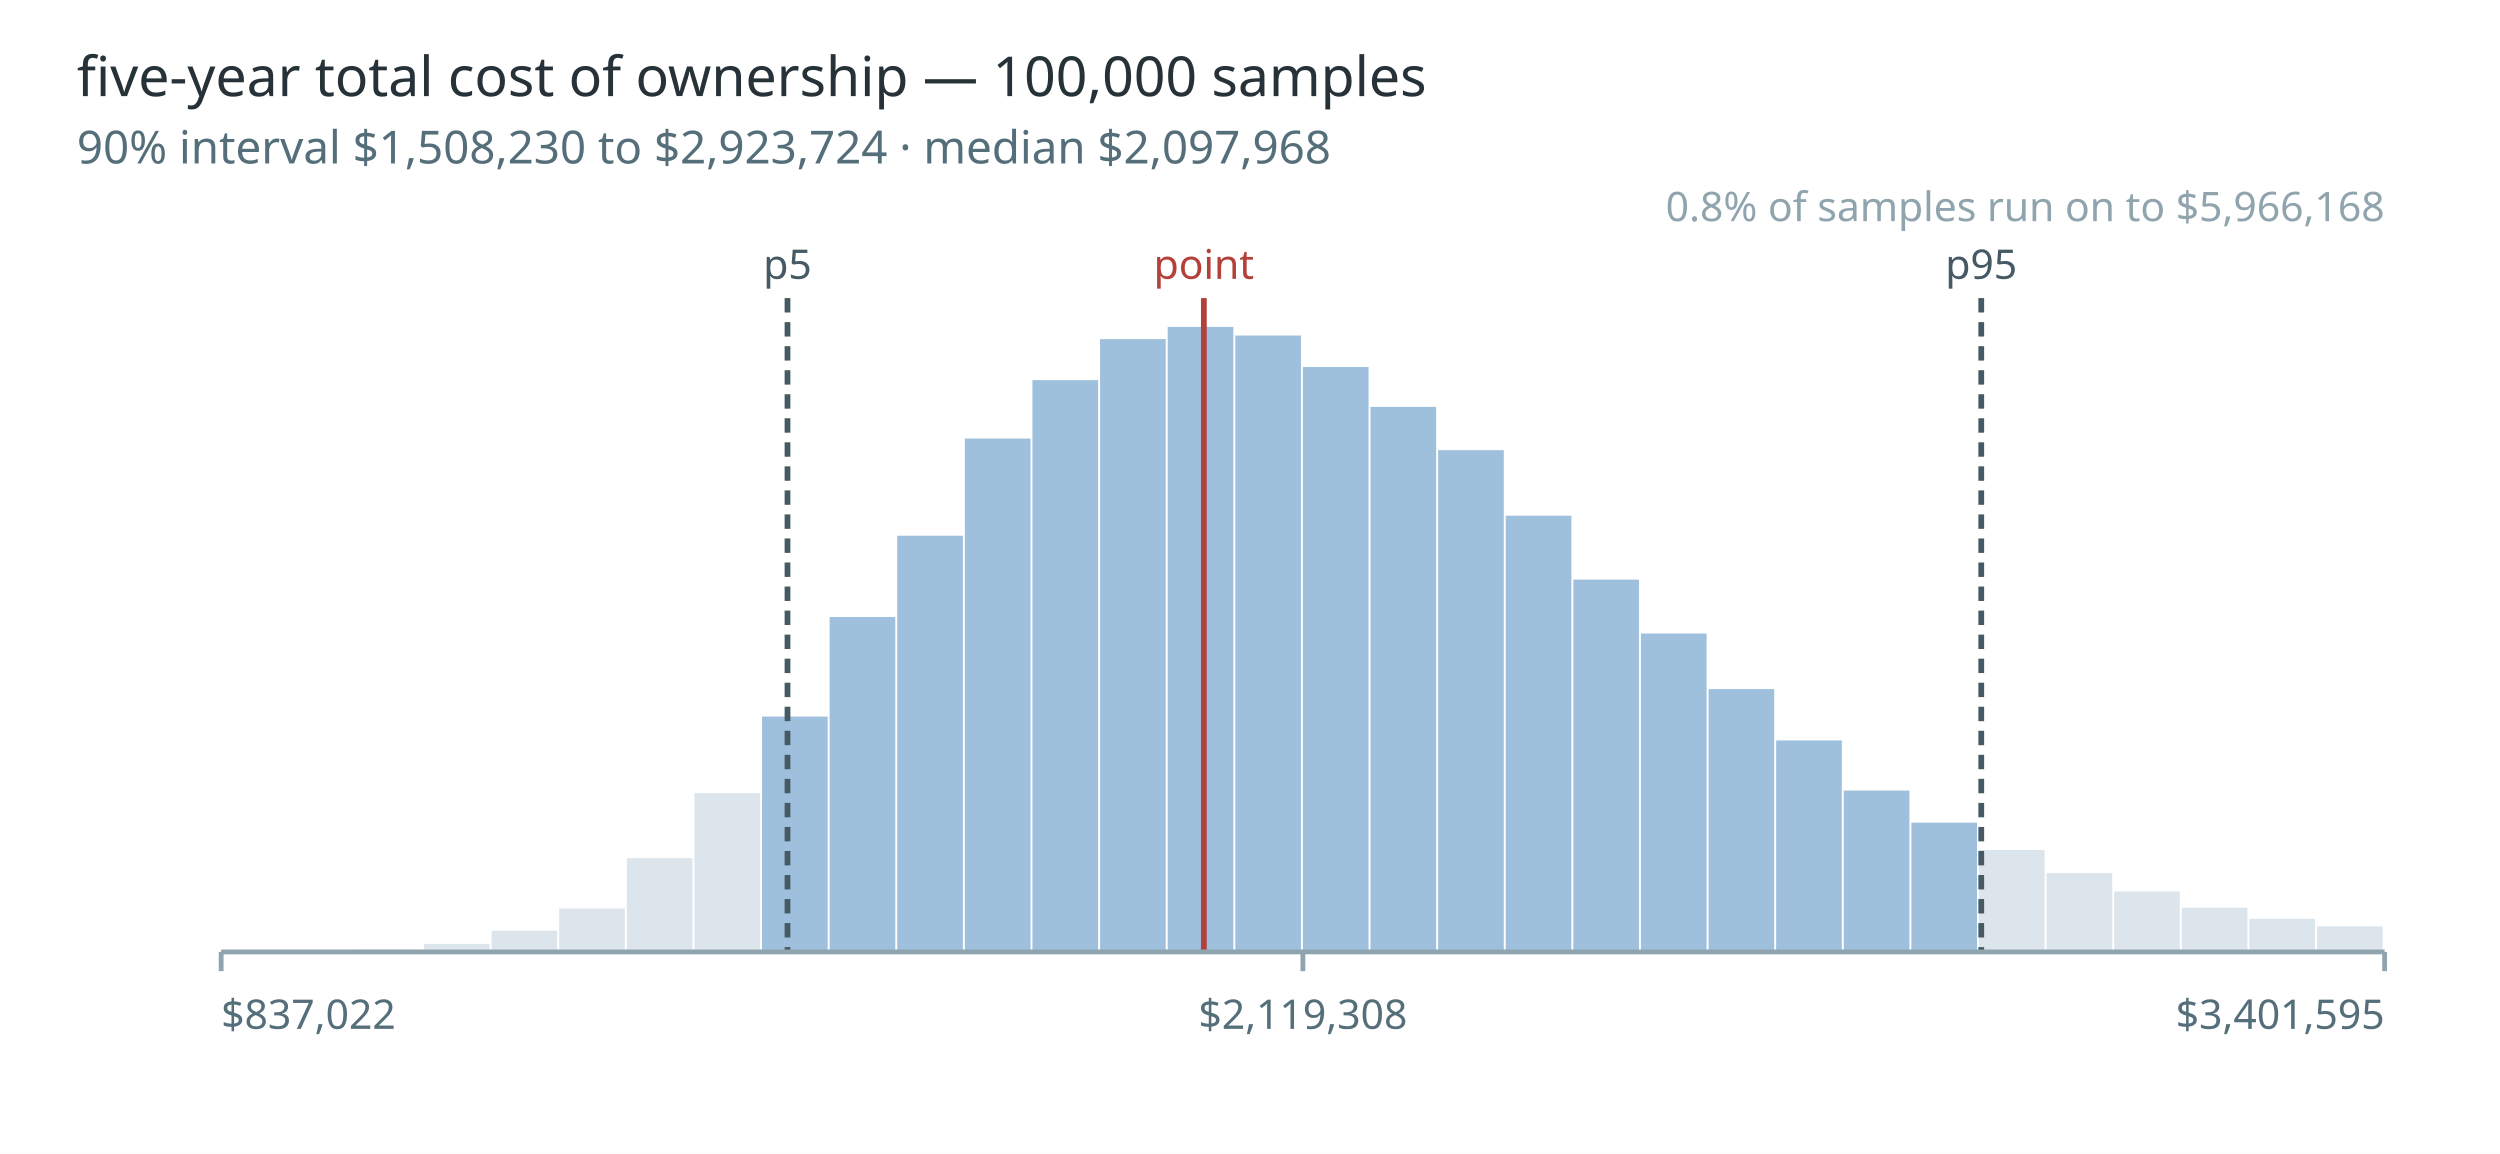
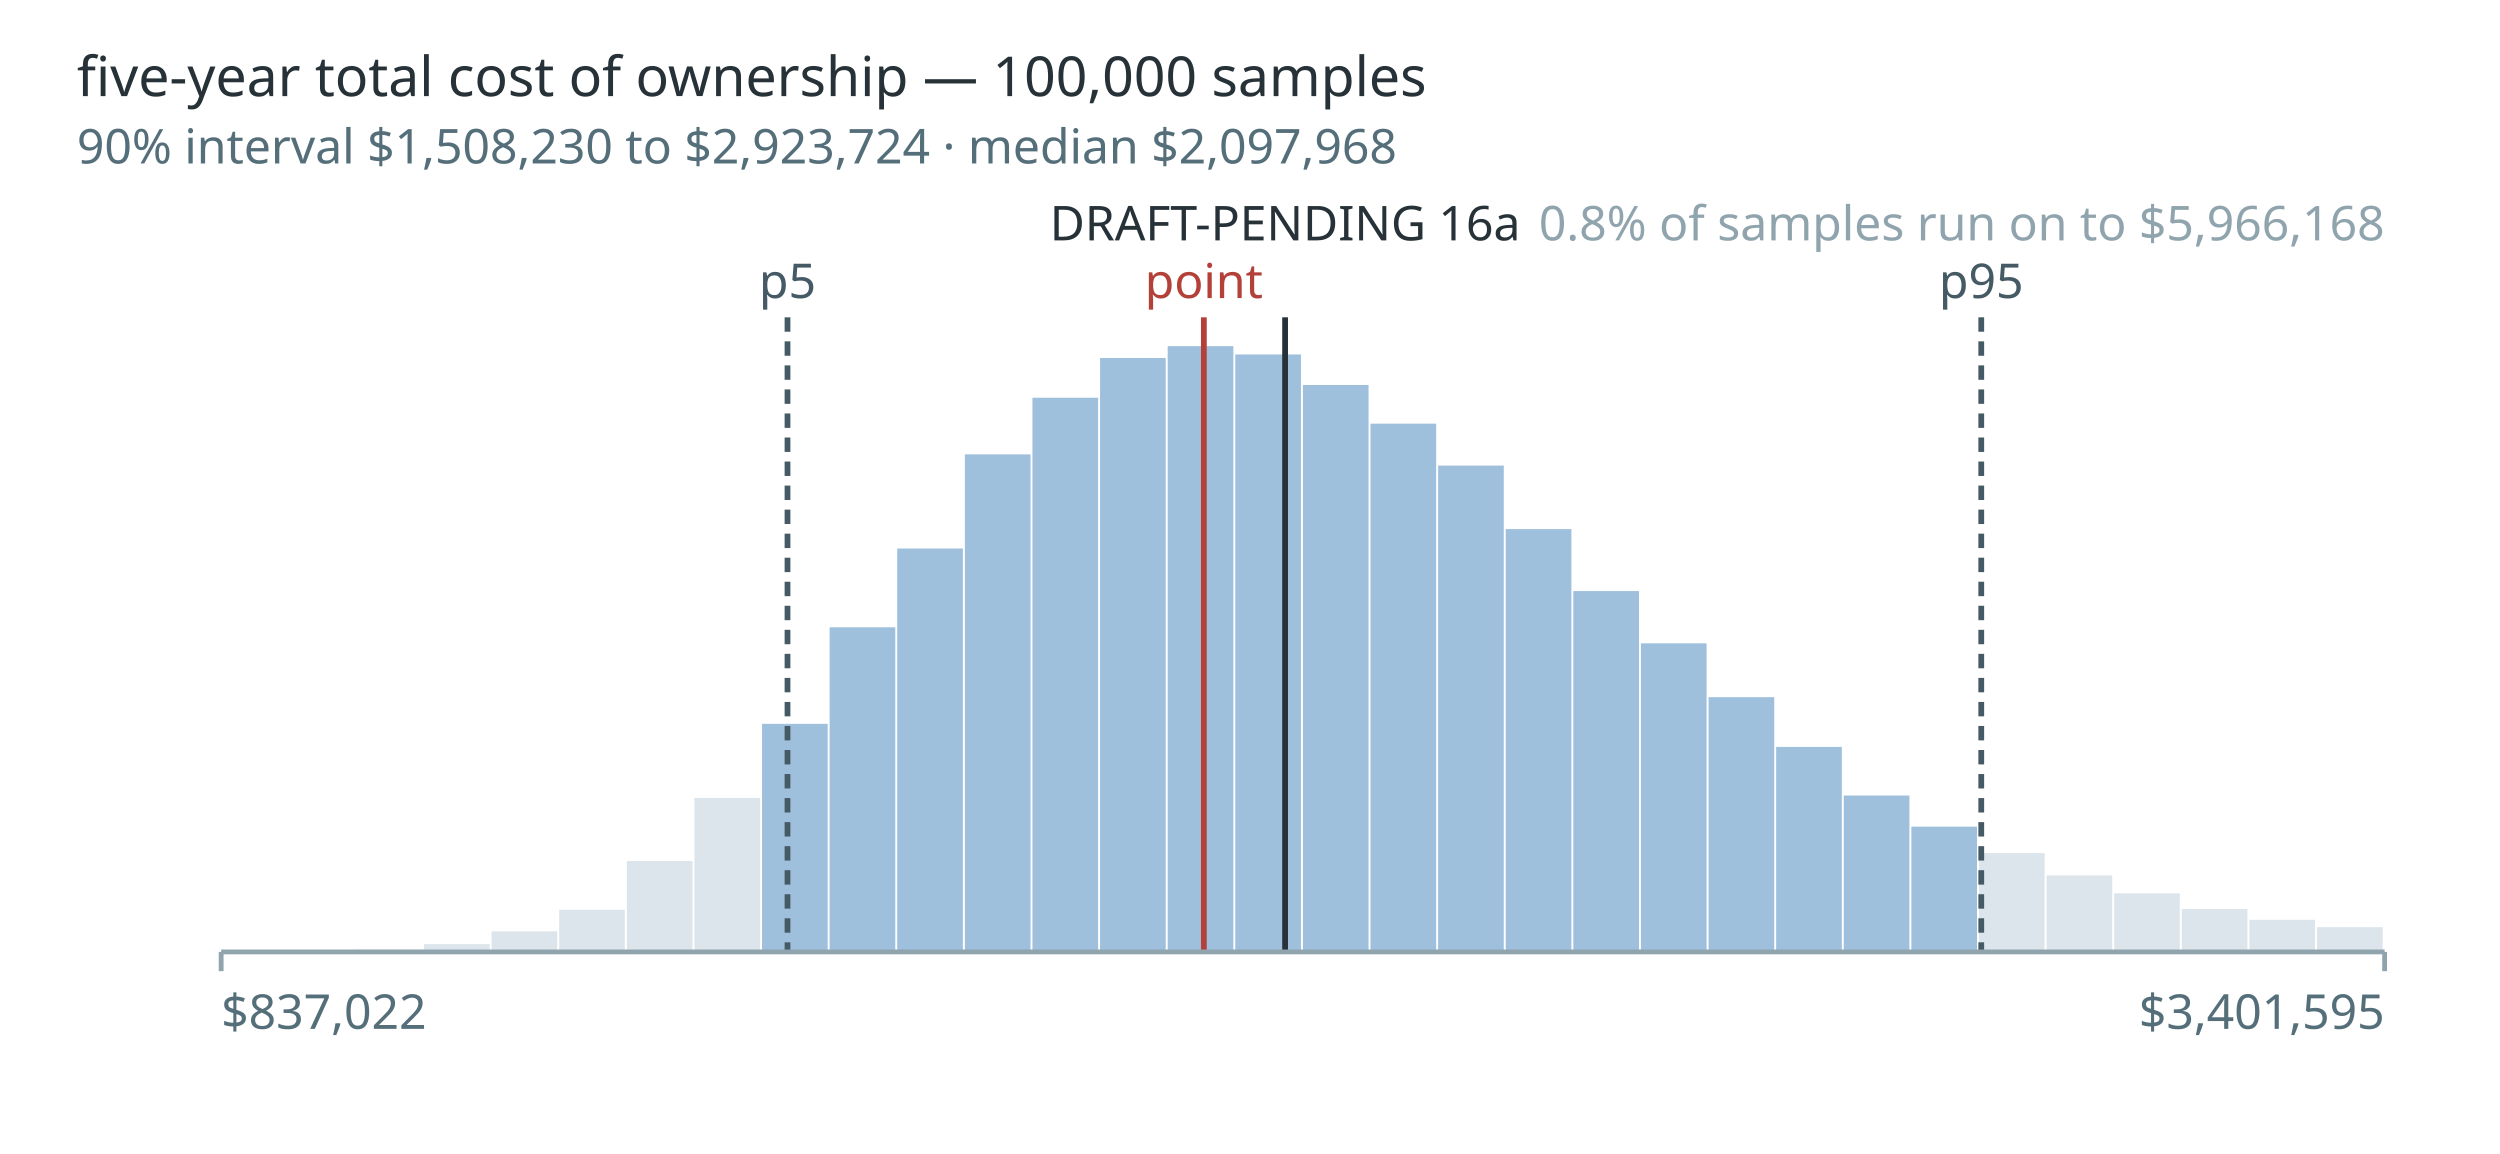
<svg xmlns="http://www.w3.org/2000/svg" viewBox="0 0 520 240" width="520" height="240" role="img" font-family="system-ui, sans-serif">
  <rect width="520" height="240" fill="#ffffff" />
  <text x="16" y="20" font-size="11.5" fill="#263238">five-year total cost of ownership — 100,000 samples</text>
-   <text x="16" y="34" font-size="9.5" fill="#546e7a">90% interval $1,508,230 to $2,923,724 · median $2,097,968</text>
+   <text x="16" y="34" font-size="10" fill="#546e7a">90% interval $1,508,230 to $2,923,724 · median $2,097,968</text>
  <rect x="46.00" y="197.95" width="13.66" height="0.05" fill="#dde5ec" />
  <rect x="60.06" y="197.88" width="13.66" height="0.12" fill="#dde5ec" />
-   <rect x="74.13" y="197.52" width="13.66" height="0.48" fill="#dde5ec" />
-   <rect x="88.19" y="196.33" width="13.66" height="1.67" fill="#dde5ec" />
-   <rect x="102.25" y="193.59" width="13.66" height="4.41" fill="#dde5ec" />
-   <rect x="116.31" y="188.97" width="13.66" height="9.03" fill="#dde5ec" />
-   <rect x="130.38" y="178.49" width="13.66" height="19.51" fill="#dde5ec" />
-   <rect x="144.44" y="164.95" width="13.66" height="33.05" fill="#dde5ec" />
-   <rect x="158.50" y="149.05" width="13.66" height="48.95" fill="#9fc0dd" />
-   <rect x="172.56" y="128.33" width="13.66" height="69.67" fill="#9fc0dd" />
-   <rect x="186.62" y="111.43" width="13.66" height="86.57" fill="#9fc0dd" />
-   <rect x="200.69" y="91.22" width="13.66" height="106.78" fill="#9fc0dd" />
-   <rect x="214.75" y="79.07" width="13.66" height="118.93" fill="#9fc0dd" />
-   <rect x="228.81" y="70.54" width="13.66" height="127.46" fill="#9fc0dd" />
-   <rect x="242.88" y="68.00" width="13.66" height="130.00" fill="#9fc0dd" />
-   <rect x="256.94" y="69.79" width="13.66" height="128.21" fill="#9fc0dd" />
-   <rect x="271.00" y="76.33" width="13.66" height="121.67" fill="#9fc0dd" />
-   <rect x="285.06" y="84.63" width="13.66" height="113.37" fill="#9fc0dd" />
-   <rect x="299.13" y="93.63" width="13.66" height="104.37" fill="#9fc0dd" />
-   <rect x="313.19" y="107.26" width="13.66" height="90.74" fill="#9fc0dd" />
-   <rect x="327.25" y="120.56" width="13.66" height="77.44" fill="#9fc0dd" />
-   <rect x="341.31" y="131.77" width="13.66" height="66.23" fill="#9fc0dd" />
-   <rect x="355.38" y="143.33" width="13.66" height="54.67" fill="#9fc0dd" />
-   <rect x="369.44" y="154.01" width="13.66" height="43.99" fill="#9fc0dd" />
-   <rect x="383.50" y="164.44" width="13.66" height="33.56" fill="#9fc0dd" />
-   <rect x="397.56" y="171.11" width="13.66" height="26.89" fill="#9fc0dd" />
-   <rect x="411.62" y="176.79" width="13.66" height="21.21" fill="#dde5ec" />
-   <rect x="425.69" y="181.58" width="13.66" height="16.42" fill="#dde5ec" />
-   <rect x="439.75" y="185.43" width="13.66" height="12.57" fill="#dde5ec" />
-   <rect x="453.81" y="188.80" width="13.66" height="9.20" fill="#dde5ec" />
-   <rect x="467.87" y="191.10" width="13.66" height="6.90" fill="#dde5ec" />
-   <rect x="481.94" y="192.68" width="13.66" height="5.32" fill="#dde5ec" />
-   <line x1="163.8" y1="62" x2="163.8" y2="198" stroke="#455a64" stroke-width="1.2" stroke-dasharray="3 2" />
-   <text x="163.8" y="58" font-size="8.5" text-anchor="middle" fill="#455a64">p5</text>
-   <line x1="250.4" y1="62" x2="250.4" y2="198" stroke="#b3413a" stroke-width="1.2" />
-   <text x="250.4" y="58" font-size="8.5" text-anchor="middle" fill="#b3413a">point</text>
-   <line x1="412.1" y1="62" x2="412.1" y2="198" stroke="#455a64" stroke-width="1.2" stroke-dasharray="3 2" />
-   <text x="412.1" y="58" font-size="8.5" text-anchor="middle" fill="#455a64">p95</text>
+   <rect x="74.13" y="197.54" width="13.66" height="0.46" fill="#dde5ec" />
+   <rect x="88.19" y="196.38" width="13.66" height="1.62" fill="#dde5ec" />
+   <rect x="102.25" y="193.72" width="13.66" height="4.28" fill="#dde5ec" />
+   <rect x="116.31" y="189.25" width="13.66" height="8.75" fill="#dde5ec" />
+   <rect x="130.38" y="179.09" width="13.66" height="18.91" fill="#dde5ec" />
+   <rect x="144.44" y="165.96" width="13.66" height="32.04" fill="#dde5ec" />
+   <rect x="158.50" y="150.56" width="13.66" height="47.44" fill="#9fc0dd" />
+   <rect x="172.56" y="130.48" width="13.66" height="67.52" fill="#9fc0dd" />
+   <rect x="186.62" y="114.09" width="13.66" height="83.91" fill="#9fc0dd" />
+   <rect x="200.69" y="94.51" width="13.66" height="103.49" fill="#9fc0dd" />
+   <rect x="214.75" y="82.73" width="13.66" height="115.27" fill="#9fc0dd" />
+   <rect x="228.81" y="74.46" width="13.66" height="123.54" fill="#9fc0dd" />
+   <rect x="242.88" y="72.00" width="13.66" height="126.00" fill="#9fc0dd" />
+   <rect x="256.94" y="73.73" width="13.66" height="124.27" fill="#9fc0dd" />
+   <rect x="271.00" y="80.08" width="13.66" height="117.92" fill="#9fc0dd" />
+   <rect x="285.06" y="88.12" width="13.66" height="109.88" fill="#9fc0dd" />
+   <rect x="299.13" y="96.84" width="13.66" height="101.16" fill="#9fc0dd" />
+   <rect x="313.19" y="110.05" width="13.66" height="87.95" fill="#9fc0dd" />
+   <rect x="327.25" y="122.94" width="13.66" height="75.06" fill="#9fc0dd" />
+   <rect x="341.31" y="133.81" width="13.66" height="64.19" fill="#9fc0dd" />
+   <rect x="355.38" y="145.01" width="13.66" height="52.99" fill="#9fc0dd" />
+   <rect x="369.44" y="155.36" width="13.66" height="42.64" fill="#9fc0dd" />
+   <rect x="383.50" y="165.47" width="13.66" height="32.53" fill="#9fc0dd" />
+   <rect x="397.56" y="171.94" width="13.66" height="26.06" fill="#9fc0dd" />
+   <rect x="411.62" y="177.44" width="13.66" height="20.56" fill="#dde5ec" />
+   <rect x="425.69" y="182.08" width="13.66" height="15.92" fill="#dde5ec" />
+   <rect x="439.75" y="185.81" width="13.66" height="12.19" fill="#dde5ec" />
+   <rect x="453.81" y="189.08" width="13.66" height="8.92" fill="#dde5ec" />
+   <rect x="467.87" y="191.31" width="13.66" height="6.69" fill="#dde5ec" />
+   <rect x="481.94" y="192.85" width="13.66" height="5.15" fill="#dde5ec" />
+   <line x1="163.8" y1="66" x2="163.8" y2="198" stroke="#455a64" stroke-width="1.2" stroke-dasharray="3 2" />
+   <text x="163.8" y="62" font-size="10" text-anchor="middle" fill="#455a64">p5</text>
+   <line x1="250.4" y1="66" x2="250.4" y2="198" stroke="#b3413a" stroke-width="1.2" />
+   <text x="250.4" y="62" font-size="10" text-anchor="middle" fill="#b3413a">point</text>
+   <line x1="267.3" y1="66" x2="267.3" y2="198" stroke="#263238" stroke-width="1.2" />
+   <text x="267.3" y="50" font-size="10" text-anchor="middle" fill="#263238">DRAFT-PENDING 16a</text>
+   <line x1="412.1" y1="66" x2="412.1" y2="198" stroke="#455a64" stroke-width="1.2" stroke-dasharray="3 2" />
+   <text x="412.1" y="62" font-size="10" text-anchor="middle" fill="#455a64">p95</text>
  <line x1="46.0" y1="198.0" x2="496.0" y2="198.0" stroke="#90a4ae" stroke-width="1" />
  <line x1="46.0" y1="198.0" x2="46.0" y2="202.0" stroke="#90a4ae" />
-   <text x="46.0" y="214.0" font-size="8.5" text-anchor="start" fill="#546e7a">$837,022</text>
-   <line x1="271.0" y1="198.0" x2="271.0" y2="202.0" stroke="#90a4ae" />
-   <text x="271.0" y="214.0" font-size="8.5" text-anchor="middle" fill="#546e7a">$2,119,308</text>
+   <text x="46.0" y="214.0" font-size="10" text-anchor="start" fill="#546e7a">$837,022</text>
  <line x1="496.0" y1="198.0" x2="496.0" y2="202.0" stroke="#90a4ae" />
-   <text x="496.0" y="214.0" font-size="8.5" text-anchor="end" fill="#546e7a">$3,401,595</text>
-   <text x="496" y="46" font-size="8.5" text-anchor="end" fill="#90a4ae">0.8% of samples run on to $5,966,168</text>
+   <text x="496.0" y="214.0" font-size="10" text-anchor="end" fill="#546e7a">$3,401,595</text>
+   <text x="496" y="50" font-size="10" text-anchor="end" fill="#90a4ae">0.8% of samples run on to $5,966,168</text>
</svg>
